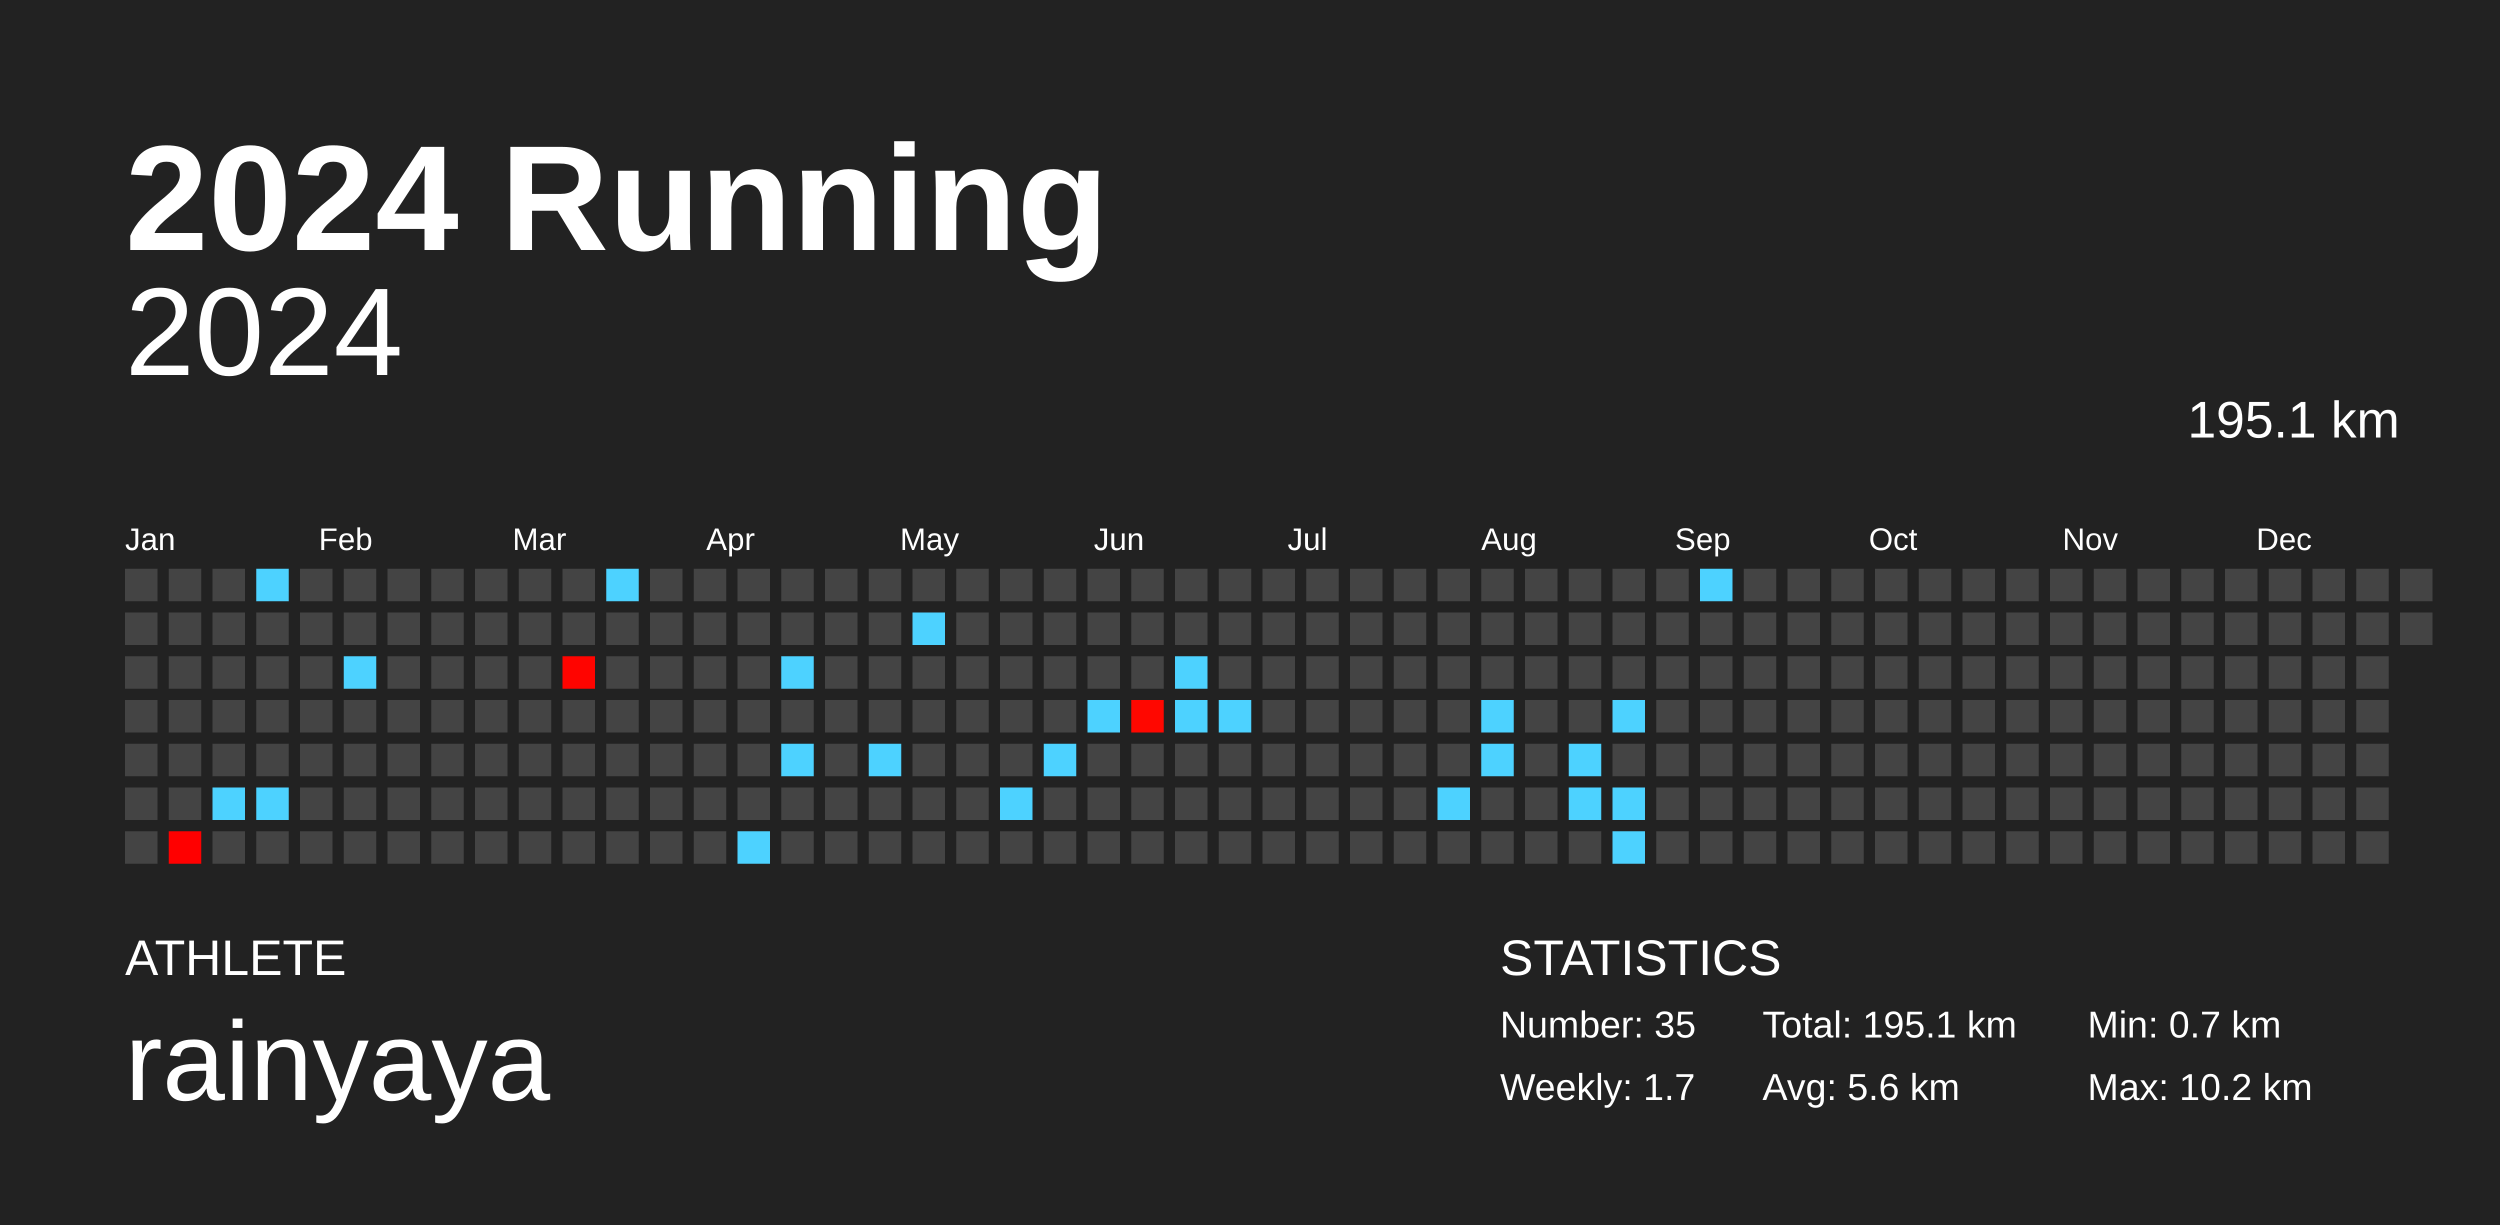
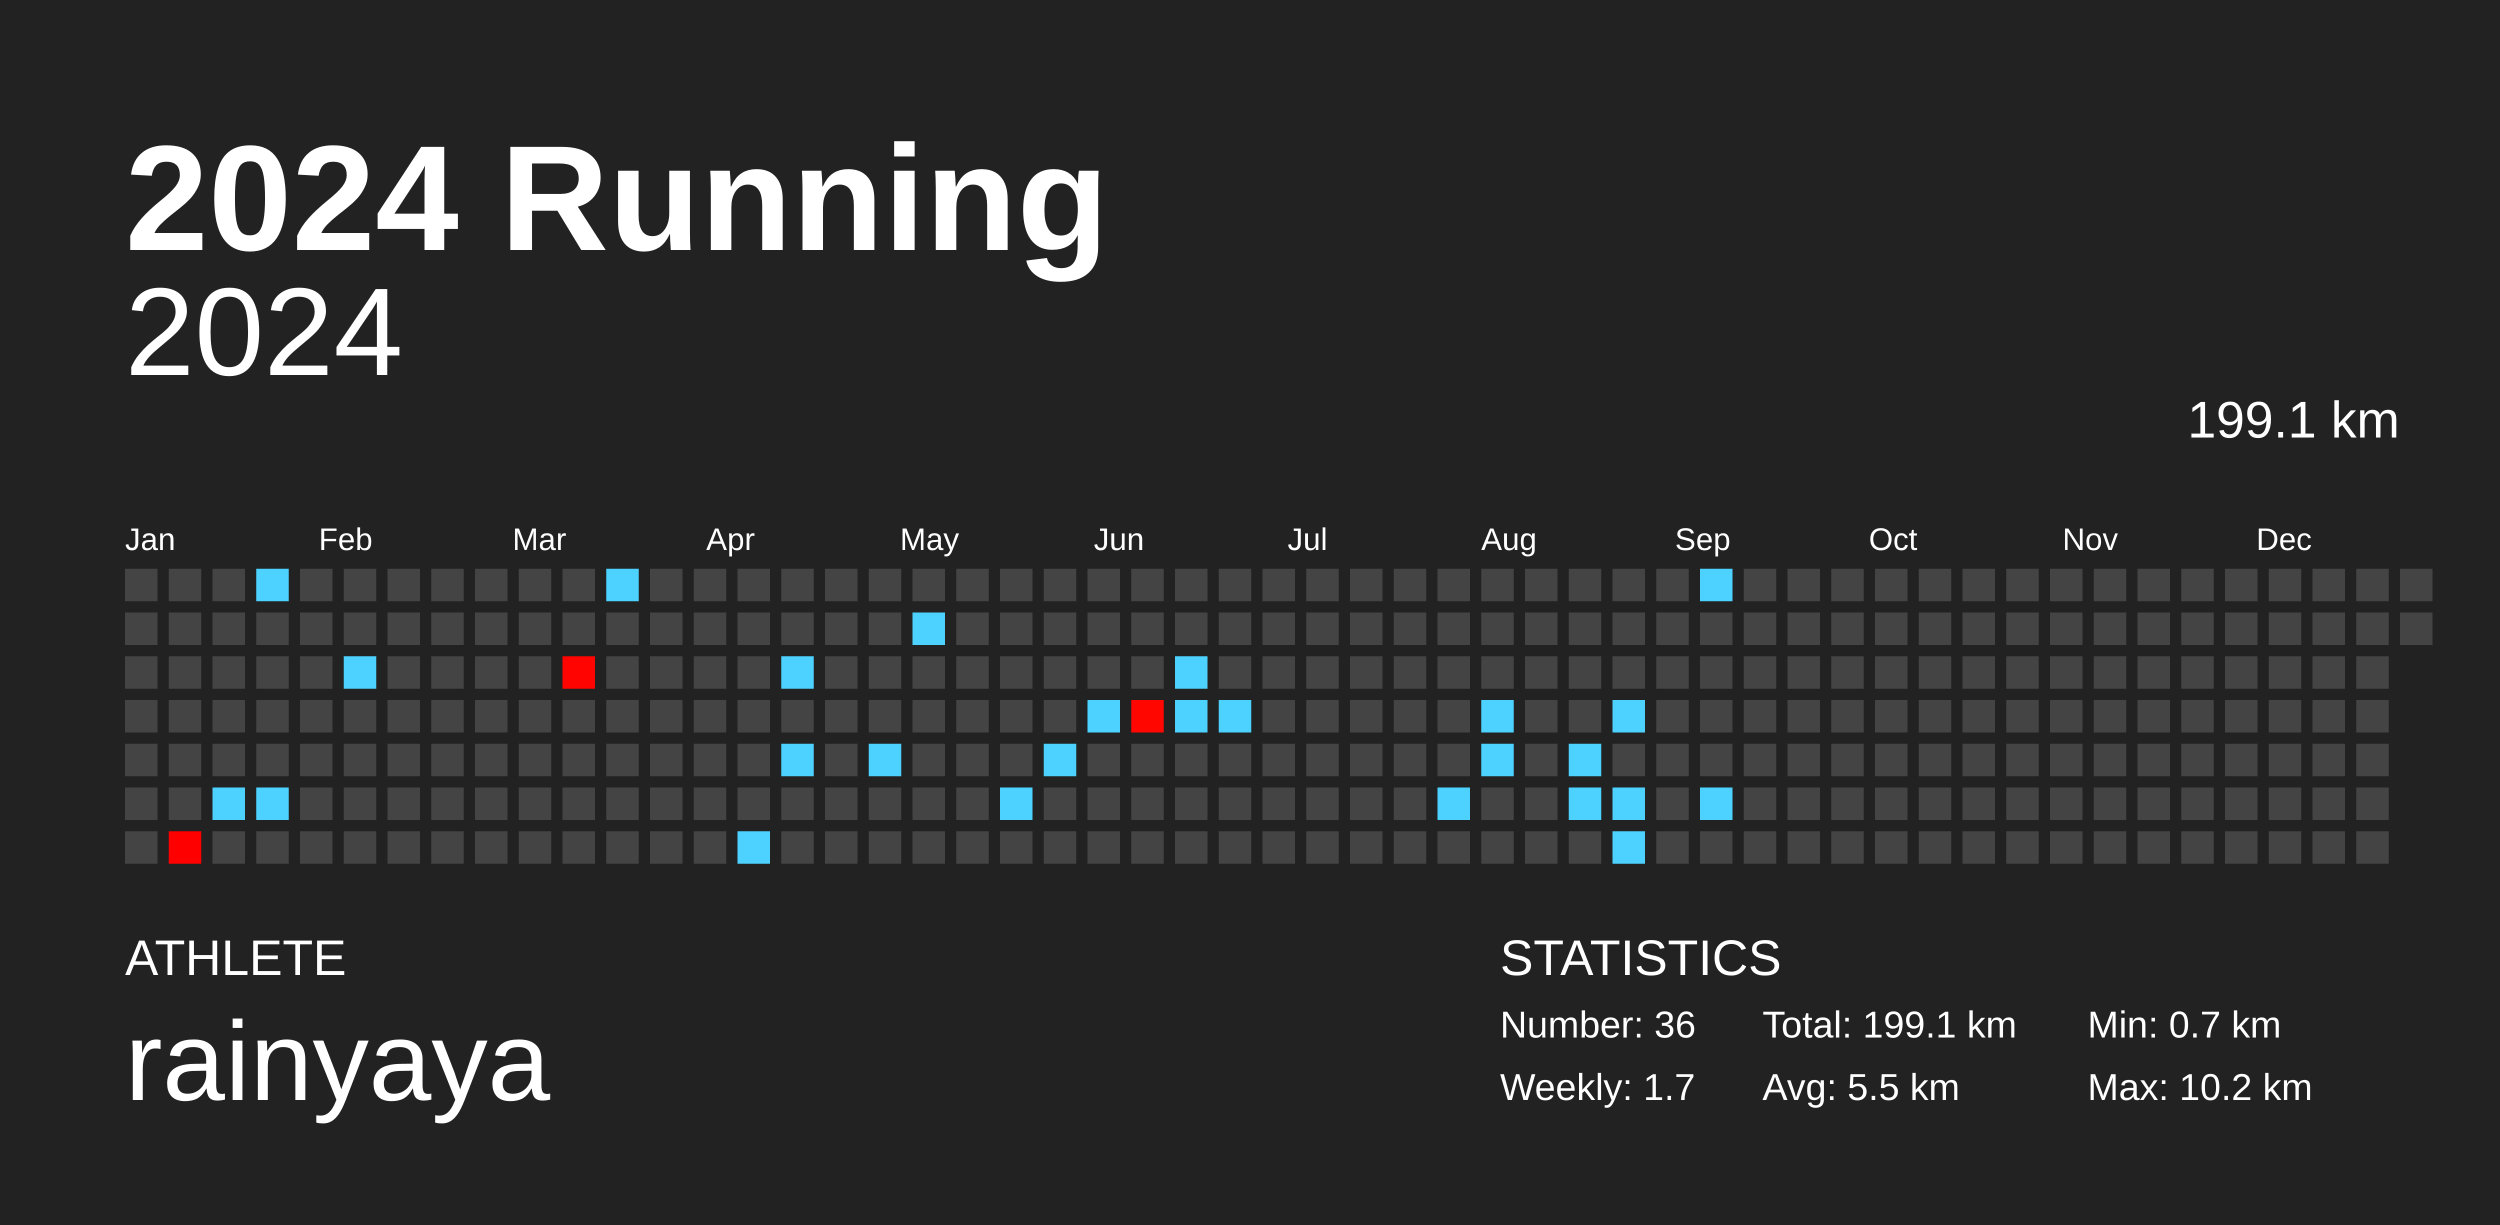
<svg xmlns="http://www.w3.org/2000/svg" baseProfile="full" height="98mm" version="1.1" viewBox="0,0,200,98" width="200mm">
  <defs />
  <rect fill="#222222" height="98" width="200" x="0" y="0" />
  <text fill="#FFFFFF" style="font-size:12px; font-family:Arial; font-weight:bold;" x="10" y="20">2024 Running</text>
  <text fill="#FFFFFF" style="font-size:4px; font-family:Arial" x="10" y="78">ATHLETE</text>
  <text fill="#FFFFFF" style="font-size:9px; font-family:Arial" x="10" y="88">rainyaya</text>
  <text fill="#FFFFFF" style="font-size:4px; font-family:Arial" x="120" y="78">STATISTICS</text>
-   <text fill="#FFFFFF" style="font-size:3px; font-family:Arial" x="120" y="83">Number: 35</text>
+   <text fill="#FFFFFF" style="font-size:3px; font-family:Arial" x="120" y="83">Number: 36</text>
  <text fill="#FFFFFF" style="font-size:3px; font-family:Arial" x="120" y="88">Weekly: 1.7</text>
-   <text fill="#FFFFFF" style="font-size:3px; font-family:Arial" x="141" y="83">Total: 195.1 km</text>
-   <text fill="#FFFFFF" style="font-size:3px; font-family:Arial" x="141" y="88">Avg: 5.6 km</text>
+   <text fill="#FFFFFF" style="font-size:3px; font-family:Arial" x="141" y="83">Total: 199.1 km</text>
+   <text fill="#FFFFFF" style="font-size:3px; font-family:Arial" x="141" y="88">Avg: 5.5 km</text>
  <text fill="#FFFFFF" style="font-size:3px; font-family:Arial" x="167" y="83">Min: 0.7 km</text>
  <text fill="#FFFFFF" style="font-size:3px; font-family:Arial" x="167" y="88">Max: 10.2 km</text>
  <text alignment-baseline="hanging" fill="#FFFFFF" style="font-size:10.0px; font-family:Arial;" x="10" y="30">2024</text>
-   <text alignment-baseline="hanging" fill="#FFFFFF" style="font-size:4.125px; font-family:Arial;" x="175" y="35">195.1 km</text>
+   <text alignment-baseline="hanging" fill="#FFFFFF" style="font-size:4.125px; font-family:Arial;" x="175" y="35">199.1 km</text>
  <text fill="#FFFFFF" style="font-size:2.5px; font-family:Arial" x="10.0" y="44">Jan</text>
  <text fill="#FFFFFF" style="font-size:2.5px; font-family:Arial" x="25.5" y="44">Feb</text>
  <text fill="#FFFFFF" style="font-size:2.5px; font-family:Arial" x="41.0" y="44">Mar</text>
  <text fill="#FFFFFF" style="font-size:2.5px; font-family:Arial" x="56.5" y="44">Apr</text>
  <text fill="#FFFFFF" style="font-size:2.5px; font-family:Arial" x="72.0" y="44">May</text>
  <text fill="#FFFFFF" style="font-size:2.5px; font-family:Arial" x="87.5" y="44">Jun</text>
  <text fill="#FFFFFF" style="font-size:2.5px; font-family:Arial" x="103.0" y="44">Jul</text>
  <text fill="#FFFFFF" style="font-size:2.5px; font-family:Arial" x="118.5" y="44">Aug</text>
  <text fill="#FFFFFF" style="font-size:2.5px; font-family:Arial" x="134.0" y="44">Sep</text>
  <text fill="#FFFFFF" style="font-size:2.5px; font-family:Arial" x="149.5" y="44">Oct</text>
  <text fill="#FFFFFF" style="font-size:2.5px; font-family:Arial" x="165.0" y="44">Nov</text>
  <text fill="#FFFFFF" style="font-size:2.5px; font-family:Arial" x="180.5" y="44">Dec</text>
  <rect fill="#444444" height="2.6" width="2.6" x="10.0" y="45.5" />
  <rect fill="#444444" height="2.6" width="2.6" x="10.0" y="49.0" />
  <rect fill="#444444" height="2.6" width="2.6" x="10.0" y="52.5" />
  <rect fill="#444444" height="2.6" width="2.6" x="10.0" y="56.0" />
  <rect fill="#444444" height="2.6" width="2.6" x="10.0" y="59.5" />
  <rect fill="#444444" height="2.6" width="2.6" x="10.0" y="63.0" />
  <rect fill="#444444" height="2.6" width="2.6" x="10.0" y="66.5" />
  <rect fill="#444444" height="2.6" width="2.6" x="13.5" y="45.5" />
  <rect fill="#444444" height="2.6" width="2.6" x="13.5" y="49.0" />
  <rect fill="#444444" height="2.6" width="2.6" x="13.5" y="52.5" />
  <rect fill="#444444" height="2.6" width="2.6" x="13.5" y="56.0" />
  <rect fill="#444444" height="2.6" width="2.6" x="13.5" y="59.5" />
  <rect fill="#444444" height="2.6" width="2.6" x="13.5" y="63.0" />
  <rect fill="#ff0000" height="2.6" width="2.6" x="13.5" y="66.5" />
  <rect fill="#444444" height="2.6" width="2.6" x="17.0" y="45.5" />
  <rect fill="#444444" height="2.6" width="2.6" x="17.0" y="49.0" />
  <rect fill="#444444" height="2.6" width="2.6" x="17.0" y="52.5" />
  <rect fill="#444444" height="2.6" width="2.6" x="17.0" y="56.0" />
  <rect fill="#444444" height="2.6" width="2.6" x="17.0" y="59.5" />
  <rect fill="#4dd2ff" height="2.6" width="2.6" x="17.0" y="63.0" />
  <rect fill="#444444" height="2.6" width="2.6" x="17.0" y="66.5" />
  <rect fill="#4dd2ff" height="2.6" width="2.6" x="20.5" y="45.5" />
  <rect fill="#444444" height="2.6" width="2.6" x="20.5" y="49.0" />
  <rect fill="#444444" height="2.6" width="2.6" x="20.5" y="52.5" />
  <rect fill="#444444" height="2.6" width="2.6" x="20.5" y="56.0" />
  <rect fill="#444444" height="2.6" width="2.6" x="20.5" y="59.5" />
  <rect fill="#4dd2ff" height="2.6" width="2.6" x="20.5" y="63.0" />
  <rect fill="#444444" height="2.6" width="2.6" x="20.5" y="66.5" />
  <rect fill="#444444" height="2.6" width="2.6" x="24.0" y="45.5" />
  <rect fill="#444444" height="2.6" width="2.6" x="24.0" y="49.0" />
  <rect fill="#444444" height="2.6" width="2.6" x="24.0" y="52.5" />
  <rect fill="#444444" height="2.6" width="2.6" x="24.0" y="56.0" />
  <rect fill="#444444" height="2.6" width="2.6" x="24.0" y="59.5" />
  <rect fill="#444444" height="2.6" width="2.6" x="24.0" y="63.0" />
  <rect fill="#444444" height="2.6" width="2.6" x="24.0" y="66.5" />
  <rect fill="#444444" height="2.6" width="2.6" x="27.5" y="45.5" />
  <rect fill="#444444" height="2.6" width="2.6" x="27.5" y="49.0" />
  <rect fill="#4dd2ff" height="2.6" width="2.6" x="27.5" y="52.5" />
  <rect fill="#444444" height="2.6" width="2.6" x="27.5" y="56.0" />
  <rect fill="#444444" height="2.6" width="2.6" x="27.5" y="59.5" />
  <rect fill="#444444" height="2.6" width="2.6" x="27.5" y="63.0" />
  <rect fill="#444444" height="2.6" width="2.6" x="27.5" y="66.5" />
  <rect fill="#444444" height="2.6" width="2.6" x="31.0" y="45.5" />
  <rect fill="#444444" height="2.6" width="2.6" x="31.0" y="49.0" />
  <rect fill="#444444" height="2.6" width="2.6" x="31.0" y="52.5" />
  <rect fill="#444444" height="2.6" width="2.6" x="31.0" y="56.0" />
  <rect fill="#444444" height="2.6" width="2.6" x="31.0" y="59.5" />
  <rect fill="#444444" height="2.6" width="2.6" x="31.0" y="63.0" />
  <rect fill="#444444" height="2.6" width="2.6" x="31.0" y="66.5" />
  <rect fill="#444444" height="2.6" width="2.6" x="34.5" y="45.5" />
  <rect fill="#444444" height="2.6" width="2.6" x="34.5" y="49.0" />
  <rect fill="#444444" height="2.6" width="2.6" x="34.5" y="52.5" />
  <rect fill="#444444" height="2.6" width="2.6" x="34.5" y="56.0" />
  <rect fill="#444444" height="2.6" width="2.6" x="34.5" y="59.5" />
  <rect fill="#444444" height="2.6" width="2.6" x="34.5" y="63.0" />
  <rect fill="#444444" height="2.6" width="2.6" x="34.5" y="66.5" />
  <rect fill="#444444" height="2.6" width="2.6" x="38.0" y="45.5" />
  <rect fill="#444444" height="2.6" width="2.6" x="38.0" y="49.0" />
  <rect fill="#444444" height="2.6" width="2.6" x="38.0" y="52.5" />
  <rect fill="#444444" height="2.6" width="2.6" x="38.0" y="56.0" />
  <rect fill="#444444" height="2.6" width="2.6" x="38.0" y="59.5" />
  <rect fill="#444444" height="2.6" width="2.6" x="38.0" y="63.0" />
  <rect fill="#444444" height="2.6" width="2.6" x="38.0" y="66.5" />
  <rect fill="#444444" height="2.6" width="2.6" x="41.5" y="45.5" />
  <rect fill="#444444" height="2.6" width="2.6" x="41.5" y="49.0" />
  <rect fill="#444444" height="2.6" width="2.6" x="41.5" y="52.5" />
  <rect fill="#444444" height="2.6" width="2.6" x="41.5" y="56.0" />
  <rect fill="#444444" height="2.6" width="2.6" x="41.5" y="59.5" />
  <rect fill="#444444" height="2.6" width="2.6" x="41.5" y="63.0" />
  <rect fill="#444444" height="2.6" width="2.6" x="41.5" y="66.5" />
  <rect fill="#444444" height="2.6" width="2.6" x="45.0" y="45.5" />
  <rect fill="#444444" height="2.6" width="2.6" x="45.0" y="49.0" />
  <rect fill="#ff0400" height="2.6" width="2.6" x="45.0" y="52.5" />
  <rect fill="#444444" height="2.6" width="2.6" x="45.0" y="56.0" />
  <rect fill="#444444" height="2.6" width="2.6" x="45.0" y="59.5" />
  <rect fill="#444444" height="2.6" width="2.6" x="45.0" y="63.0" />
  <rect fill="#444444" height="2.6" width="2.6" x="45.0" y="66.5" />
  <rect fill="#4dd2ff" height="2.6" width="2.6" x="48.5" y="45.5" />
  <rect fill="#444444" height="2.6" width="2.6" x="48.5" y="49.0" />
  <rect fill="#444444" height="2.6" width="2.6" x="48.5" y="52.5" />
  <rect fill="#444444" height="2.6" width="2.6" x="48.5" y="56.0" />
  <rect fill="#444444" height="2.6" width="2.6" x="48.5" y="59.5" />
  <rect fill="#444444" height="2.6" width="2.6" x="48.5" y="63.0" />
  <rect fill="#444444" height="2.6" width="2.6" x="48.5" y="66.5" />
  <rect fill="#444444" height="2.6" width="2.6" x="52.0" y="45.5" />
  <rect fill="#444444" height="2.6" width="2.6" x="52.0" y="49.0" />
  <rect fill="#444444" height="2.6" width="2.6" x="52.0" y="52.5" />
  <rect fill="#444444" height="2.6" width="2.6" x="52.0" y="56.0" />
  <rect fill="#444444" height="2.6" width="2.6" x="52.0" y="59.5" />
  <rect fill="#444444" height="2.6" width="2.6" x="52.0" y="63.0" />
  <rect fill="#444444" height="2.6" width="2.6" x="52.0" y="66.5" />
  <rect fill="#444444" height="2.6" width="2.6" x="55.5" y="45.5" />
  <rect fill="#444444" height="2.6" width="2.6" x="55.5" y="49.0" />
  <rect fill="#444444" height="2.6" width="2.6" x="55.5" y="52.5" />
  <rect fill="#444444" height="2.6" width="2.6" x="55.5" y="56.0" />
  <rect fill="#444444" height="2.6" width="2.6" x="55.5" y="59.5" />
  <rect fill="#444444" height="2.6" width="2.6" x="55.5" y="63.0" />
  <rect fill="#444444" height="2.6" width="2.6" x="55.5" y="66.5" />
  <rect fill="#444444" height="2.6" width="2.6" x="59.0" y="45.5" />
  <rect fill="#444444" height="2.6" width="2.6" x="59.0" y="49.0" />
  <rect fill="#444444" height="2.6" width="2.6" x="59.0" y="52.5" />
  <rect fill="#444444" height="2.6" width="2.6" x="59.0" y="56.0" />
  <rect fill="#444444" height="2.6" width="2.6" x="59.0" y="59.5" />
  <rect fill="#444444" height="2.6" width="2.6" x="59.0" y="63.0" />
  <rect fill="#4dd2ff" height="2.6" width="2.6" x="59.0" y="66.5" />
  <rect fill="#444444" height="2.6" width="2.6" x="62.5" y="45.5" />
  <rect fill="#444444" height="2.6" width="2.6" x="62.5" y="49.0" />
  <rect fill="#4dd2ff" height="2.6" width="2.6" x="62.5" y="52.5" />
  <rect fill="#444444" height="2.6" width="2.6" x="62.5" y="56.0" />
  <rect fill="#4dd2ff" height="2.6" width="2.6" x="62.5" y="59.5" />
  <rect fill="#444444" height="2.6" width="2.6" x="62.5" y="63.0" />
  <rect fill="#444444" height="2.6" width="2.6" x="62.5" y="66.5" />
  <rect fill="#444444" height="2.6" width="2.6" x="66.0" y="45.5" />
  <rect fill="#444444" height="2.6" width="2.6" x="66.0" y="49.0" />
  <rect fill="#444444" height="2.6" width="2.6" x="66.0" y="52.5" />
  <rect fill="#444444" height="2.6" width="2.6" x="66.0" y="56.0" />
  <rect fill="#444444" height="2.6" width="2.6" x="66.0" y="59.5" />
  <rect fill="#444444" height="2.6" width="2.6" x="66.0" y="63.0" />
  <rect fill="#444444" height="2.6" width="2.6" x="66.0" y="66.5" />
  <rect fill="#444444" height="2.6" width="2.6" x="69.5" y="45.5" />
  <rect fill="#444444" height="2.6" width="2.6" x="69.5" y="49.0" />
  <rect fill="#444444" height="2.6" width="2.6" x="69.5" y="52.5" />
  <rect fill="#444444" height="2.6" width="2.6" x="69.5" y="56.0" />
  <rect fill="#4dd2ff" height="2.6" width="2.6" x="69.5" y="59.5" />
  <rect fill="#444444" height="2.6" width="2.6" x="69.5" y="63.0" />
  <rect fill="#444444" height="2.6" width="2.6" x="69.5" y="66.5" />
  <rect fill="#444444" height="2.6" width="2.6" x="73.0" y="45.5" />
  <rect fill="#4dd2ff" height="2.6" width="2.6" x="73.0" y="49.0" />
  <rect fill="#444444" height="2.6" width="2.6" x="73.0" y="52.5" />
  <rect fill="#444444" height="2.6" width="2.6" x="73.0" y="56.0" />
  <rect fill="#444444" height="2.6" width="2.6" x="73.0" y="59.5" />
  <rect fill="#444444" height="2.6" width="2.6" x="73.0" y="63.0" />
  <rect fill="#444444" height="2.6" width="2.6" x="73.0" y="66.5" />
  <rect fill="#444444" height="2.6" width="2.6" x="76.5" y="45.5" />
  <rect fill="#444444" height="2.6" width="2.6" x="76.5" y="49.0" />
  <rect fill="#444444" height="2.6" width="2.6" x="76.5" y="52.5" />
  <rect fill="#444444" height="2.6" width="2.6" x="76.5" y="56.0" />
  <rect fill="#444444" height="2.6" width="2.6" x="76.5" y="59.5" />
  <rect fill="#444444" height="2.6" width="2.6" x="76.5" y="63.0" />
  <rect fill="#444444" height="2.6" width="2.6" x="76.5" y="66.5" />
  <rect fill="#444444" height="2.6" width="2.6" x="80.0" y="45.5" />
  <rect fill="#444444" height="2.6" width="2.6" x="80.0" y="49.0" />
  <rect fill="#444444" height="2.6" width="2.6" x="80.0" y="52.5" />
  <rect fill="#444444" height="2.6" width="2.6" x="80.0" y="56.0" />
  <rect fill="#444444" height="2.6" width="2.6" x="80.0" y="59.5" />
  <rect fill="#4dd2ff" height="2.6" width="2.6" x="80.0" y="63.0" />
  <rect fill="#444444" height="2.6" width="2.6" x="80.0" y="66.5" />
  <rect fill="#444444" height="2.6" width="2.6" x="83.5" y="45.5" />
  <rect fill="#444444" height="2.6" width="2.6" x="83.5" y="49.0" />
  <rect fill="#444444" height="2.6" width="2.6" x="83.5" y="52.5" />
  <rect fill="#444444" height="2.6" width="2.6" x="83.5" y="56.0" />
  <rect fill="#4dd2ff" height="2.6" width="2.6" x="83.5" y="59.5" />
  <rect fill="#444444" height="2.6" width="2.6" x="83.5" y="63.0" />
  <rect fill="#444444" height="2.6" width="2.6" x="83.5" y="66.5" />
  <rect fill="#444444" height="2.6" width="2.6" x="87.0" y="45.5" />
  <rect fill="#444444" height="2.6" width="2.6" x="87.0" y="49.0" />
  <rect fill="#444444" height="2.6" width="2.6" x="87.0" y="52.5" />
  <rect fill="#4dd2ff" height="2.6" width="2.6" x="87.0" y="56.0" />
  <rect fill="#444444" height="2.6" width="2.6" x="87.0" y="59.5" />
  <rect fill="#444444" height="2.6" width="2.6" x="87.0" y="63.0" />
  <rect fill="#444444" height="2.6" width="2.6" x="87.0" y="66.5" />
  <rect fill="#444444" height="2.6" width="2.6" x="90.5" y="45.5" />
  <rect fill="#444444" height="2.6" width="2.6" x="90.5" y="49.0" />
  <rect fill="#444444" height="2.6" width="2.6" x="90.5" y="52.5" />
  <rect fill="#ff0700" height="2.6" width="2.6" x="90.5" y="56.0" />
  <rect fill="#444444" height="2.6" width="2.6" x="90.5" y="59.5" />
  <rect fill="#444444" height="2.6" width="2.6" x="90.5" y="63.0" />
  <rect fill="#444444" height="2.6" width="2.6" x="90.5" y="66.5" />
  <rect fill="#444444" height="2.6" width="2.6" x="94.0" y="45.5" />
  <rect fill="#444444" height="2.6" width="2.6" x="94.0" y="49.0" />
  <rect fill="#4dd2ff" height="2.6" width="2.6" x="94.0" y="52.5" />
  <rect fill="#4dd2ff" height="2.6" width="2.6" x="94.0" y="56.0" />
  <rect fill="#444444" height="2.6" width="2.6" x="94.0" y="59.5" />
  <rect fill="#444444" height="2.6" width="2.6" x="94.0" y="63.0" />
  <rect fill="#444444" height="2.6" width="2.6" x="94.0" y="66.5" />
  <rect fill="#444444" height="2.6" width="2.6" x="97.5" y="45.5" />
  <rect fill="#444444" height="2.6" width="2.6" x="97.5" y="49.0" />
  <rect fill="#444444" height="2.6" width="2.6" x="97.5" y="52.5" />
  <rect fill="#4dd2ff" height="2.6" width="2.6" x="97.5" y="56.0" />
  <rect fill="#444444" height="2.6" width="2.6" x="97.5" y="59.5" />
  <rect fill="#444444" height="2.6" width="2.6" x="97.5" y="63.0" />
  <rect fill="#444444" height="2.6" width="2.6" x="97.5" y="66.5" />
  <rect fill="#444444" height="2.6" width="2.6" x="101.0" y="45.5" />
  <rect fill="#444444" height="2.6" width="2.6" x="101.0" y="49.0" />
  <rect fill="#444444" height="2.6" width="2.6" x="101.0" y="52.5" />
  <rect fill="#444444" height="2.6" width="2.6" x="101.0" y="56.0" />
  <rect fill="#444444" height="2.6" width="2.6" x="101.0" y="59.5" />
  <rect fill="#444444" height="2.6" width="2.6" x="101.0" y="63.0" />
  <rect fill="#444444" height="2.6" width="2.6" x="101.0" y="66.5" />
  <rect fill="#444444" height="2.6" width="2.6" x="104.5" y="45.5" />
  <rect fill="#444444" height="2.6" width="2.6" x="104.5" y="49.0" />
  <rect fill="#444444" height="2.6" width="2.6" x="104.5" y="52.5" />
  <rect fill="#444444" height="2.6" width="2.6" x="104.5" y="56.0" />
  <rect fill="#444444" height="2.6" width="2.6" x="104.5" y="59.5" />
  <rect fill="#444444" height="2.6" width="2.6" x="104.5" y="63.0" />
  <rect fill="#444444" height="2.6" width="2.6" x="104.5" y="66.5" />
  <rect fill="#444444" height="2.6" width="2.6" x="108.0" y="45.5" />
  <rect fill="#444444" height="2.6" width="2.6" x="108.0" y="49.0" />
  <rect fill="#444444" height="2.6" width="2.6" x="108.0" y="52.5" />
  <rect fill="#444444" height="2.6" width="2.6" x="108.0" y="56.0" />
  <rect fill="#444444" height="2.6" width="2.6" x="108.0" y="59.5" />
  <rect fill="#444444" height="2.6" width="2.6" x="108.0" y="63.0" />
  <rect fill="#444444" height="2.6" width="2.6" x="108.0" y="66.5" />
  <rect fill="#444444" height="2.6" width="2.6" x="111.5" y="45.5" />
  <rect fill="#444444" height="2.6" width="2.6" x="111.5" y="49.0" />
  <rect fill="#444444" height="2.6" width="2.6" x="111.5" y="52.5" />
  <rect fill="#444444" height="2.6" width="2.6" x="111.5" y="56.0" />
  <rect fill="#444444" height="2.6" width="2.6" x="111.5" y="59.5" />
  <rect fill="#444444" height="2.6" width="2.6" x="111.5" y="63.0" />
  <rect fill="#444444" height="2.6" width="2.6" x="111.5" y="66.5" />
  <rect fill="#444444" height="2.6" width="2.6" x="115.0" y="45.5" />
  <rect fill="#444444" height="2.6" width="2.6" x="115.0" y="49.0" />
  <rect fill="#444444" height="2.6" width="2.6" x="115.0" y="52.5" />
  <rect fill="#444444" height="2.6" width="2.6" x="115.0" y="56.0" />
  <rect fill="#444444" height="2.6" width="2.6" x="115.0" y="59.5" />
  <rect fill="#4dd2ff" height="2.6" width="2.6" x="115.0" y="63.0" />
  <rect fill="#444444" height="2.6" width="2.6" x="115.0" y="66.5" />
  <rect fill="#444444" height="2.6" width="2.6" x="118.5" y="45.5" />
  <rect fill="#444444" height="2.6" width="2.6" x="118.5" y="49.0" />
  <rect fill="#444444" height="2.6" width="2.6" x="118.5" y="52.5" />
  <rect fill="#4dd2ff" height="2.6" width="2.6" x="118.5" y="56.0" />
  <rect fill="#4dd2ff" height="2.6" width="2.6" x="118.5" y="59.5" />
  <rect fill="#444444" height="2.6" width="2.6" x="118.5" y="63.0" />
  <rect fill="#444444" height="2.6" width="2.6" x="118.5" y="66.5" />
  <rect fill="#444444" height="2.6" width="2.6" x="122.0" y="45.5" />
  <rect fill="#444444" height="2.6" width="2.6" x="122.0" y="49.0" />
  <rect fill="#444444" height="2.6" width="2.6" x="122.0" y="52.5" />
  <rect fill="#444444" height="2.6" width="2.6" x="122.0" y="56.0" />
  <rect fill="#444444" height="2.6" width="2.6" x="122.0" y="59.5" />
  <rect fill="#444444" height="2.6" width="2.6" x="122.0" y="63.0" />
  <rect fill="#444444" height="2.6" width="2.6" x="122.0" y="66.5" />
  <rect fill="#444444" height="2.6" width="2.6" x="125.5" y="45.5" />
  <rect fill="#444444" height="2.6" width="2.6" x="125.5" y="49.0" />
  <rect fill="#444444" height="2.6" width="2.6" x="125.5" y="52.5" />
  <rect fill="#444444" height="2.6" width="2.6" x="125.5" y="56.0" />
  <rect fill="#4dd2ff" height="2.6" width="2.6" x="125.5" y="59.5" />
  <rect fill="#4dd2ff" height="2.6" width="2.6" x="125.5" y="63.0" />
  <rect fill="#444444" height="2.6" width="2.6" x="125.5" y="66.5" />
  <rect fill="#444444" height="2.6" width="2.6" x="129.0" y="45.5" />
  <rect fill="#444444" height="2.6" width="2.6" x="129.0" y="49.0" />
  <rect fill="#444444" height="2.6" width="2.6" x="129.0" y="52.5" />
  <rect fill="#4dd2ff" height="2.6" width="2.6" x="129.0" y="56.0" />
  <rect fill="#444444" height="2.6" width="2.6" x="129.0" y="59.5" />
  <rect fill="#4dd2ff" height="2.6" width="2.6" x="129.0" y="63.0" />
  <rect fill="#4dd2ff" height="2.6" width="2.6" x="129.0" y="66.5" />
  <rect fill="#444444" height="2.6" width="2.6" x="132.5" y="45.5" />
  <rect fill="#444444" height="2.6" width="2.6" x="132.5" y="49.0" />
  <rect fill="#444444" height="2.6" width="2.6" x="132.5" y="52.5" />
  <rect fill="#444444" height="2.6" width="2.6" x="132.5" y="56.0" />
  <rect fill="#444444" height="2.6" width="2.6" x="132.5" y="59.5" />
  <rect fill="#444444" height="2.6" width="2.6" x="132.5" y="63.0" />
  <rect fill="#444444" height="2.6" width="2.6" x="132.5" y="66.5" />
  <rect fill="#4dd2ff" height="2.6" width="2.6" x="136.0" y="45.5" />
  <rect fill="#444444" height="2.6" width="2.6" x="136.0" y="49.0" />
  <rect fill="#444444" height="2.6" width="2.6" x="136.0" y="52.5" />
  <rect fill="#444444" height="2.6" width="2.6" x="136.0" y="56.0" />
  <rect fill="#444444" height="2.6" width="2.6" x="136.0" y="59.5" />
-   <rect fill="#444444" height="2.6" width="2.6" x="136.0" y="63.0" />
+   <rect fill="#4dd2ff" height="2.6" width="2.6" x="136.0" y="63.0" />
  <rect fill="#444444" height="2.6" width="2.6" x="136.0" y="66.5" />
  <rect fill="#444444" height="2.6" width="2.6" x="139.5" y="45.5" />
  <rect fill="#444444" height="2.6" width="2.6" x="139.5" y="49.0" />
  <rect fill="#444444" height="2.6" width="2.6" x="139.5" y="52.5" />
  <rect fill="#444444" height="2.6" width="2.6" x="139.5" y="56.0" />
  <rect fill="#444444" height="2.6" width="2.6" x="139.5" y="59.5" />
  <rect fill="#444444" height="2.6" width="2.6" x="139.5" y="63.0" />
  <rect fill="#444444" height="2.6" width="2.6" x="139.5" y="66.5" />
  <rect fill="#444444" height="2.6" width="2.6" x="143.0" y="45.5" />
  <rect fill="#444444" height="2.6" width="2.6" x="143.0" y="49.0" />
  <rect fill="#444444" height="2.6" width="2.6" x="143.0" y="52.5" />
  <rect fill="#444444" height="2.6" width="2.6" x="143.0" y="56.0" />
  <rect fill="#444444" height="2.6" width="2.6" x="143.0" y="59.5" />
  <rect fill="#444444" height="2.6" width="2.6" x="143.0" y="63.0" />
  <rect fill="#444444" height="2.6" width="2.6" x="143.0" y="66.5" />
  <rect fill="#444444" height="2.6" width="2.6" x="146.5" y="45.5" />
  <rect fill="#444444" height="2.6" width="2.6" x="146.5" y="49.0" />
  <rect fill="#444444" height="2.6" width="2.6" x="146.5" y="52.5" />
  <rect fill="#444444" height="2.6" width="2.6" x="146.5" y="56.0" />
  <rect fill="#444444" height="2.6" width="2.6" x="146.5" y="59.5" />
  <rect fill="#444444" height="2.6" width="2.6" x="146.5" y="63.0" />
  <rect fill="#444444" height="2.6" width="2.6" x="146.5" y="66.5" />
  <rect fill="#444444" height="2.6" width="2.6" x="150.0" y="45.5" />
  <rect fill="#444444" height="2.6" width="2.6" x="150.0" y="49.0" />
  <rect fill="#444444" height="2.6" width="2.6" x="150.0" y="52.5" />
  <rect fill="#444444" height="2.6" width="2.6" x="150.0" y="56.0" />
  <rect fill="#444444" height="2.6" width="2.6" x="150.0" y="59.5" />
  <rect fill="#444444" height="2.6" width="2.6" x="150.0" y="63.0" />
  <rect fill="#444444" height="2.6" width="2.6" x="150.0" y="66.5" />
  <rect fill="#444444" height="2.6" width="2.6" x="153.5" y="45.5" />
  <rect fill="#444444" height="2.6" width="2.6" x="153.5" y="49.0" />
  <rect fill="#444444" height="2.6" width="2.6" x="153.5" y="52.5" />
  <rect fill="#444444" height="2.6" width="2.6" x="153.5" y="56.0" />
  <rect fill="#444444" height="2.6" width="2.6" x="153.5" y="59.5" />
  <rect fill="#444444" height="2.6" width="2.6" x="153.5" y="63.0" />
  <rect fill="#444444" height="2.6" width="2.6" x="153.5" y="66.5" />
  <rect fill="#444444" height="2.6" width="2.6" x="157.0" y="45.5" />
  <rect fill="#444444" height="2.6" width="2.6" x="157.0" y="49.0" />
  <rect fill="#444444" height="2.6" width="2.6" x="157.0" y="52.5" />
  <rect fill="#444444" height="2.6" width="2.6" x="157.0" y="56.0" />
  <rect fill="#444444" height="2.6" width="2.6" x="157.0" y="59.5" />
  <rect fill="#444444" height="2.6" width="2.6" x="157.0" y="63.0" />
  <rect fill="#444444" height="2.6" width="2.6" x="157.0" y="66.5" />
  <rect fill="#444444" height="2.6" width="2.6" x="160.5" y="45.5" />
  <rect fill="#444444" height="2.6" width="2.6" x="160.5" y="49.0" />
  <rect fill="#444444" height="2.6" width="2.6" x="160.5" y="52.5" />
  <rect fill="#444444" height="2.6" width="2.6" x="160.5" y="56.0" />
  <rect fill="#444444" height="2.6" width="2.6" x="160.5" y="59.5" />
  <rect fill="#444444" height="2.6" width="2.6" x="160.5" y="63.0" />
  <rect fill="#444444" height="2.6" width="2.6" x="160.5" y="66.5" />
  <rect fill="#444444" height="2.6" width="2.6" x="164.0" y="45.5" />
  <rect fill="#444444" height="2.6" width="2.6" x="164.0" y="49.0" />
  <rect fill="#444444" height="2.6" width="2.6" x="164.0" y="52.5" />
  <rect fill="#444444" height="2.6" width="2.6" x="164.0" y="56.0" />
  <rect fill="#444444" height="2.6" width="2.6" x="164.0" y="59.5" />
  <rect fill="#444444" height="2.6" width="2.6" x="164.0" y="63.0" />
  <rect fill="#444444" height="2.6" width="2.6" x="164.0" y="66.5" />
  <rect fill="#444444" height="2.6" width="2.6" x="167.5" y="45.5" />
  <rect fill="#444444" height="2.6" width="2.6" x="167.5" y="49.0" />
  <rect fill="#444444" height="2.6" width="2.6" x="167.5" y="52.5" />
  <rect fill="#444444" height="2.6" width="2.6" x="167.5" y="56.0" />
  <rect fill="#444444" height="2.6" width="2.6" x="167.5" y="59.5" />
  <rect fill="#444444" height="2.6" width="2.6" x="167.5" y="63.0" />
  <rect fill="#444444" height="2.6" width="2.6" x="167.5" y="66.5" />
  <rect fill="#444444" height="2.6" width="2.6" x="171.0" y="45.5" />
  <rect fill="#444444" height="2.6" width="2.6" x="171.0" y="49.0" />
  <rect fill="#444444" height="2.6" width="2.6" x="171.0" y="52.5" />
  <rect fill="#444444" height="2.6" width="2.6" x="171.0" y="56.0" />
  <rect fill="#444444" height="2.6" width="2.6" x="171.0" y="59.5" />
  <rect fill="#444444" height="2.6" width="2.6" x="171.0" y="63.0" />
  <rect fill="#444444" height="2.6" width="2.6" x="171.0" y="66.5" />
  <rect fill="#444444" height="2.6" width="2.6" x="174.5" y="45.5" />
  <rect fill="#444444" height="2.6" width="2.6" x="174.5" y="49.0" />
  <rect fill="#444444" height="2.6" width="2.6" x="174.5" y="52.5" />
  <rect fill="#444444" height="2.6" width="2.6" x="174.5" y="56.0" />
  <rect fill="#444444" height="2.6" width="2.6" x="174.5" y="59.5" />
  <rect fill="#444444" height="2.6" width="2.6" x="174.5" y="63.0" />
  <rect fill="#444444" height="2.6" width="2.6" x="174.5" y="66.5" />
  <rect fill="#444444" height="2.6" width="2.6" x="178.0" y="45.5" />
  <rect fill="#444444" height="2.6" width="2.6" x="178.0" y="49.0" />
  <rect fill="#444444" height="2.6" width="2.6" x="178.0" y="52.5" />
  <rect fill="#444444" height="2.6" width="2.6" x="178.0" y="56.0" />
  <rect fill="#444444" height="2.6" width="2.6" x="178.0" y="59.5" />
  <rect fill="#444444" height="2.6" width="2.6" x="178.0" y="63.0" />
  <rect fill="#444444" height="2.6" width="2.6" x="178.0" y="66.5" />
  <rect fill="#444444" height="2.6" width="2.6" x="181.5" y="45.5" />
  <rect fill="#444444" height="2.6" width="2.6" x="181.5" y="49.0" />
  <rect fill="#444444" height="2.6" width="2.6" x="181.5" y="52.5" />
  <rect fill="#444444" height="2.6" width="2.6" x="181.5" y="56.0" />
  <rect fill="#444444" height="2.6" width="2.6" x="181.5" y="59.5" />
  <rect fill="#444444" height="2.6" width="2.6" x="181.5" y="63.0" />
  <rect fill="#444444" height="2.6" width="2.6" x="181.5" y="66.5" />
  <rect fill="#444444" height="2.6" width="2.6" x="185.0" y="45.5" />
  <rect fill="#444444" height="2.6" width="2.6" x="185.0" y="49.0" />
  <rect fill="#444444" height="2.6" width="2.6" x="185.0" y="52.5" />
  <rect fill="#444444" height="2.6" width="2.6" x="185.0" y="56.0" />
  <rect fill="#444444" height="2.6" width="2.6" x="185.0" y="59.5" />
  <rect fill="#444444" height="2.6" width="2.6" x="185.0" y="63.0" />
  <rect fill="#444444" height="2.6" width="2.6" x="185.0" y="66.5" />
  <rect fill="#444444" height="2.6" width="2.6" x="188.5" y="45.5" />
  <rect fill="#444444" height="2.6" width="2.6" x="188.5" y="49.0" />
  <rect fill="#444444" height="2.6" width="2.6" x="188.5" y="52.5" />
  <rect fill="#444444" height="2.6" width="2.6" x="188.5" y="56.0" />
  <rect fill="#444444" height="2.6" width="2.6" x="188.5" y="59.5" />
  <rect fill="#444444" height="2.6" width="2.6" x="188.5" y="63.0" />
  <rect fill="#444444" height="2.6" width="2.6" x="188.5" y="66.5" />
  <rect fill="#444444" height="2.6" width="2.6" x="192.0" y="45.5" />
  <rect fill="#444444" height="2.6" width="2.6" x="192.0" y="49.0" />
</svg>
